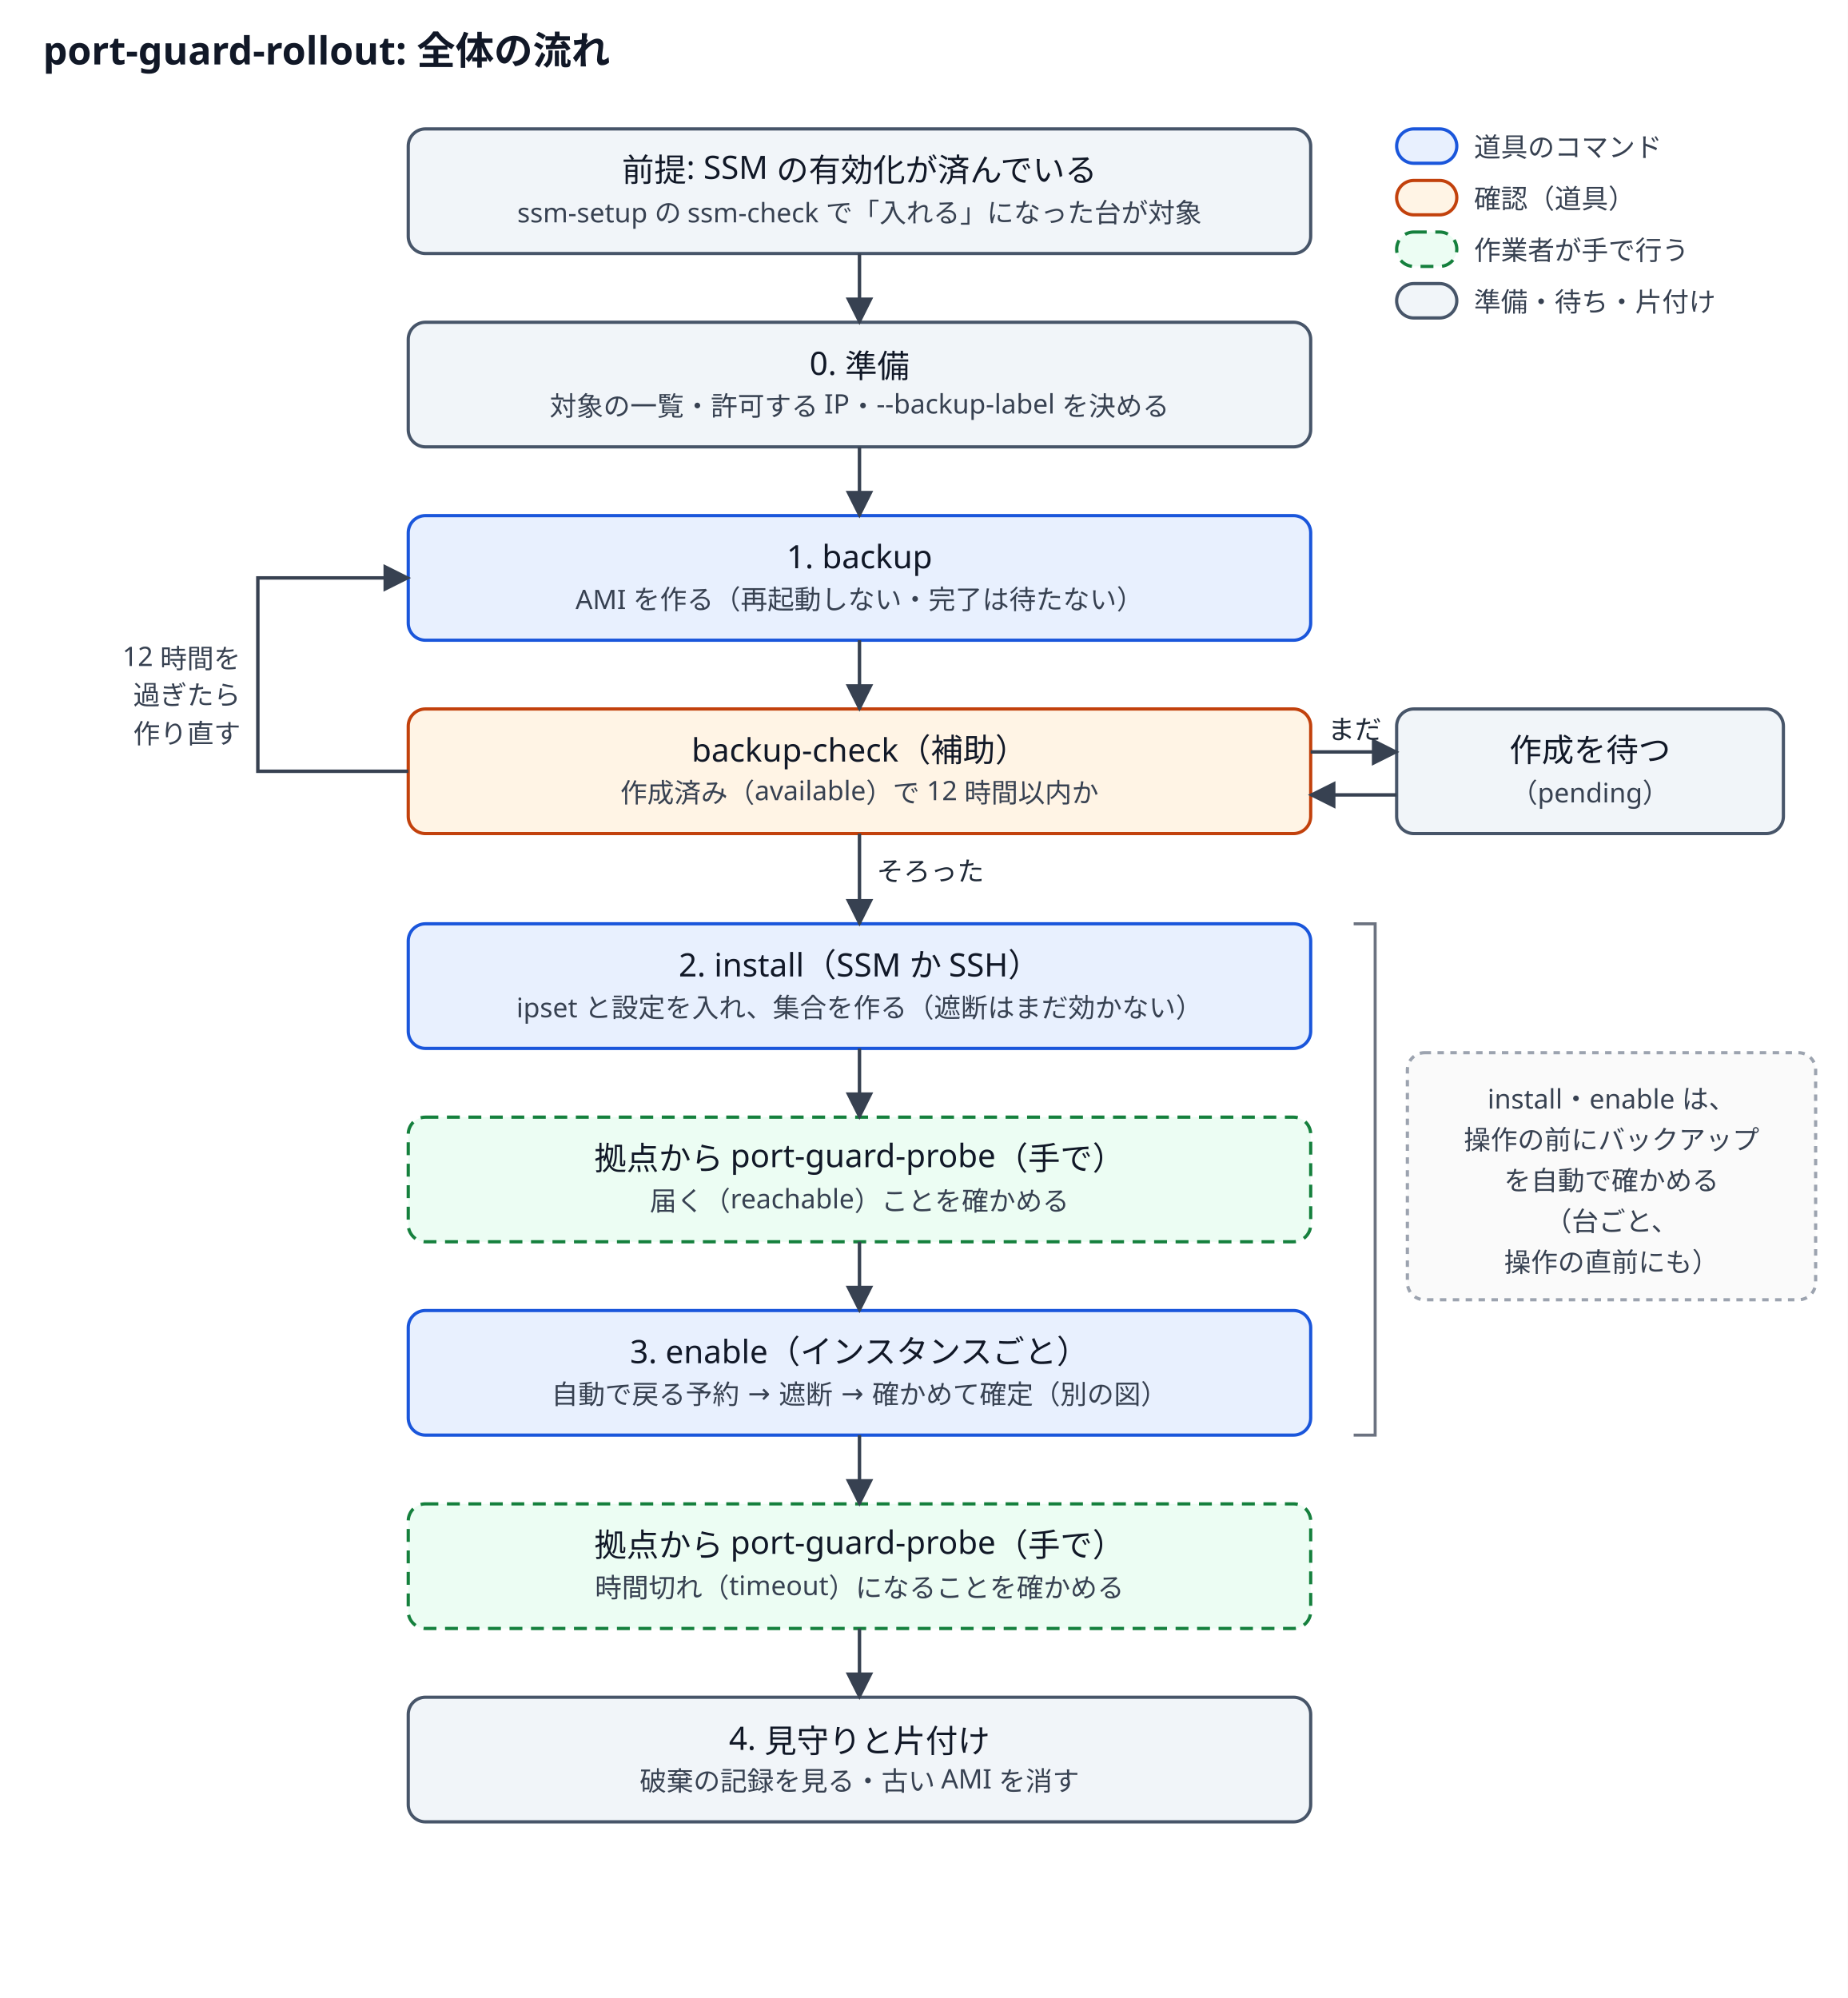
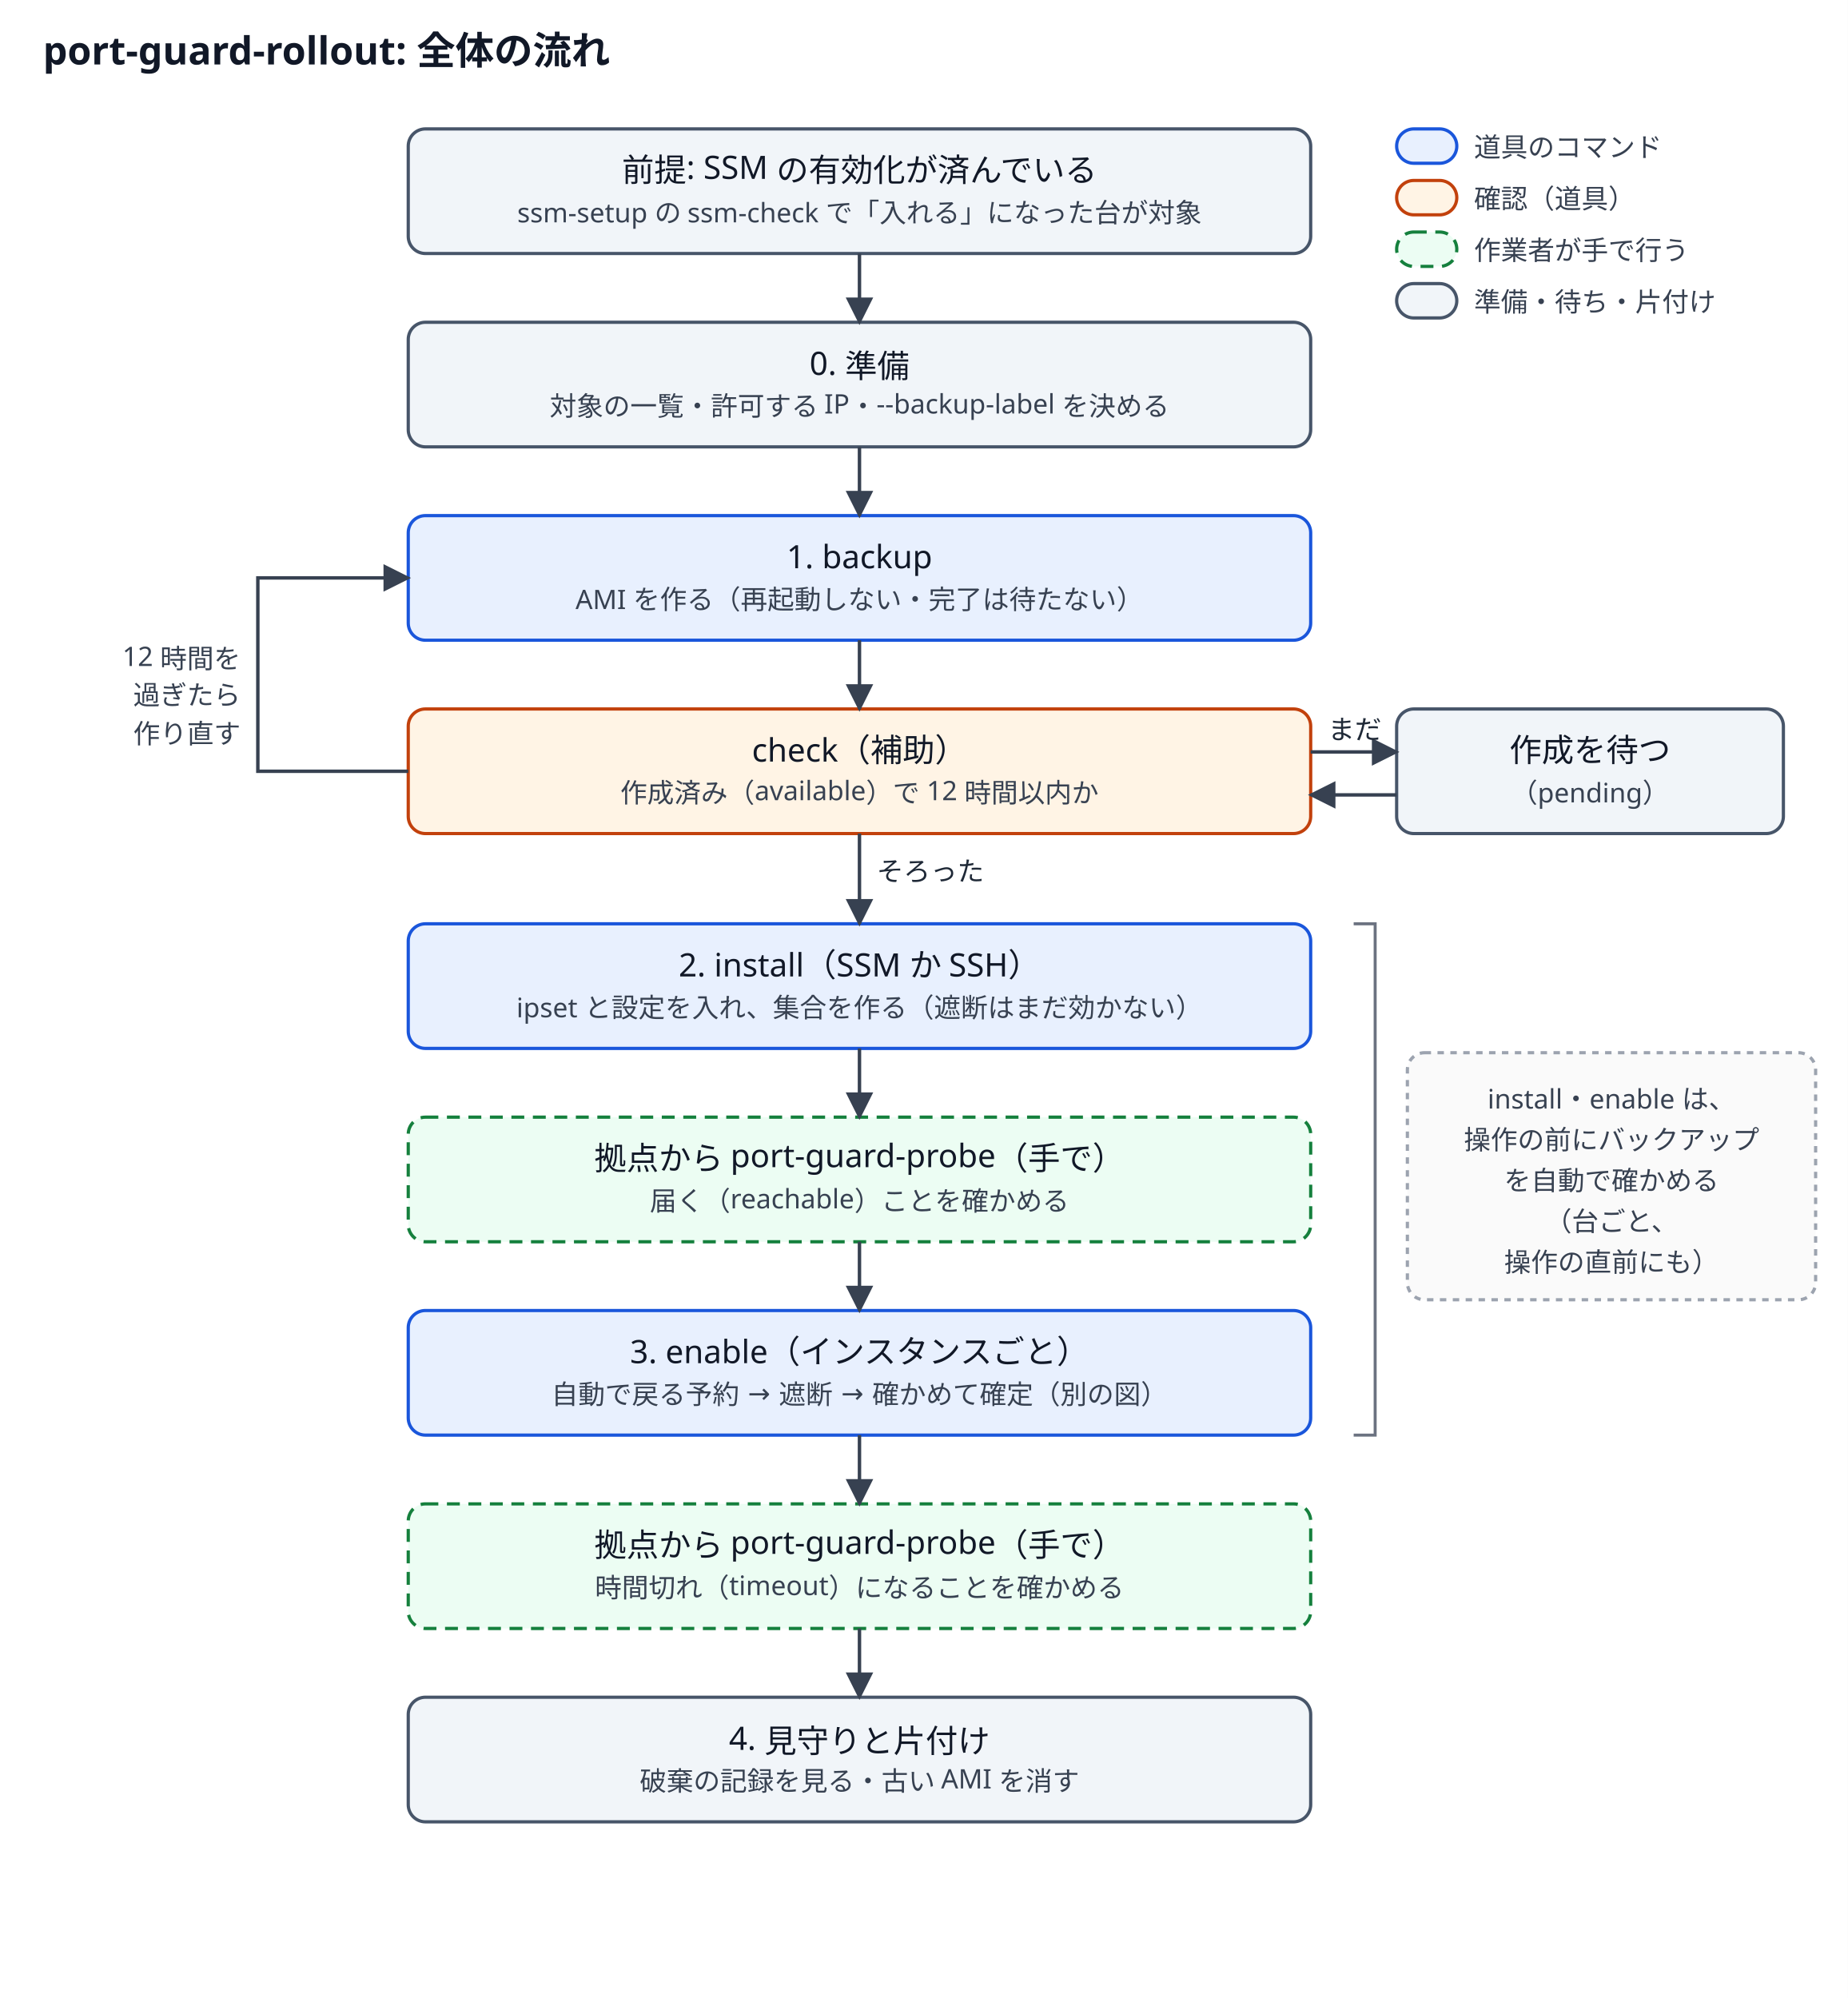
<svg xmlns="http://www.w3.org/2000/svg" width="860" height="930" viewBox="0 0 860 930" role="img">
  <style>
    .bg { fill: #ffffff; }
    .box { stroke-width: 1.5; rx: 8; }
    .command { fill: #e8f0fe; stroke: #1a56db; }
    .check { fill: #fff4e5; stroke: #c2410c; }
    .manual { fill: #ecfdf3; stroke: #15803d; stroke-dasharray: 6 4; }
    .done { fill: #f1f5f9; stroke: #475569; }
    .ok { fill: #dcfce7; stroke: #15803d; }
    .ng { fill: #fee2e2; stroke: #b91c1c; }
    .note { fill: #fafafa; stroke: #9ca3af; stroke-dasharray: 3 3; }
    text { font-family: "Hiragino Sans", "Noto Sans JP", "Yu Gothic", sans-serif; fill: #111827; }
    .t { font-size: 15px; }
    .s { font-size: 12.5px; fill: #374151; }
    .lbl { font-size: 12.5px; fill: #1f2937; }
    .title { font-size: 18px; font-weight: bold; }
    .edge { stroke: #374151; stroke-width: 1.6; fill: none; marker-end: url(#arrow); }
    .bracket { stroke: #6b7280; stroke-width: 1.4; fill: none; }
  </style>
  <defs>
    <marker id="arrow" viewBox="0 0 10 10" refX="9" refY="5" markerWidth="8" markerHeight="8" orient="auto-start-reverse">
      <path d="M 0 0 L 10 5 L 0 10 z" fill="#374151" />
    </marker>
  </defs>
  <rect class="bg" x="0" y="0" width="860" height="930" />
  <text class="title" x="20" y="30">port-guard-rollout: 全体の流れ</text>
  <rect class="box done" x="190" y="60" width="420" height="58" />
  <text class="t" x="400.0" y="84.5" text-anchor="middle">前提: SSM の有効化が済んでいる</text>
  <text class="s" x="400.0" y="103.5" text-anchor="middle">ssm-setup の ssm-check で「入れる」になった台が対象</text>
  <rect class="box done" x="190" y="150" width="420" height="58" />
  <text class="t" x="400.0" y="174.5" text-anchor="middle">0. 準備</text>
  <text class="s" x="400.0" y="193.5" text-anchor="middle">対象の一覧・許可する IP・--backup-label を決める</text>
  <rect class="box command" x="190" y="240" width="420" height="58" />
  <text class="t" x="400.0" y="264.5" text-anchor="middle">1. backup</text>
  <text class="s" x="400.0" y="283.5" text-anchor="middle">AMI を作る（再起動しない・完了は待たない）</text>
  <rect class="box check" x="190" y="330" width="420" height="58" />
-   <text class="t" x="400.0" y="354.5" text-anchor="middle">backup-check（補助）</text>
+   <text class="t" x="400.0" y="354.5" text-anchor="middle">check（補助）</text>
  <text class="s" x="400.0" y="373.5" text-anchor="middle">作成済み（available）で 12 時間以内か</text>
  <rect class="box command" x="190" y="430" width="420" height="58" />
  <text class="t" x="400.0" y="454.5" text-anchor="middle">2. install（SSM か SSH）</text>
  <text class="s" x="400.0" y="473.5" text-anchor="middle">ipset と設定を入れ、集合を作る（遮断はまだ効かない）</text>
  <rect class="box manual" x="190" y="520" width="420" height="58" />
  <text class="t" x="400.0" y="544.5" text-anchor="middle">拠点から port-guard-probe（手で）</text>
  <text class="s" x="400.0" y="563.5" text-anchor="middle">届く（reachable）ことを確かめる</text>
  <rect class="box command" x="190" y="610" width="420" height="58" />
  <text class="t" x="400.0" y="634.5" text-anchor="middle">3. enable（インスタンスごと）</text>
  <text class="s" x="400.0" y="653.5" text-anchor="middle">自動で戻る予約 → 遮断 → 確かめて確定（別の図）</text>
  <rect class="box manual" x="190" y="700" width="420" height="58" />
  <text class="t" x="400.0" y="724.5" text-anchor="middle">拠点から port-guard-probe（手で）</text>
  <text class="s" x="400.0" y="743.5" text-anchor="middle">時間切れ（timeout）になることを確かめる</text>
  <rect class="box done" x="190" y="790" width="420" height="58" />
  <text class="t" x="400.0" y="814.5" text-anchor="middle">4. 見守りと片付け</text>
  <text class="s" x="400.0" y="833.5" text-anchor="middle">破棄の記録を見る・古い AMI を消す</text>
  <path class="edge" d="M 400.0 118 L 400.0 150" />
  <path class="edge" d="M 400.0 208 L 400.0 240" />
  <path class="edge" d="M 400.0 298 L 400.0 330" />
  <path class="edge" d="M 400.0 388 L 400.0 430" />
  <text class="lbl" x="408.0" y="410" text-anchor="start">そろった</text>
  <path class="edge" d="M 400.0 488 L 400.0 520" />
  <path class="edge" d="M 400.0 578 L 400.0 610" />
  <path class="edge" d="M 400.0 668 L 400.0 700" />
  <path class="edge" d="M 400.0 758 L 400.0 790" />
  <rect class="box done" x="650" y="330" width="180" height="58" />
  <text class="t" x="740.0" y="354.5" text-anchor="middle">作成を待つ</text>
  <text class="s" x="740.0" y="373.5" text-anchor="middle">（pending）</text>
  <path class="edge" d="M 610 350 L 650 350" />
  <text class="lbl" x="618" y="344" text-anchor="start">まだ</text>
  <path class="edge" d="M 650 370 L 610 370" />
  <path class="edge" d="M 190 359 L 120 359 L 120 269 L 190 269" />
  <text class="s" x="112" y="310" text-anchor="end">12 時間を</text>
  <text class="s" x="112" y="328" text-anchor="end">過ぎたら</text>
  <text class="s" x="112" y="346" text-anchor="end">作り直す</text>
  <path class="bracket" d="M 630 430 L 640 430 L 640 668 L 630 668" />
  <rect class="box note" x="655" y="490" width="190" height="115" />
  <text class="s" x="750" y="516" text-anchor="middle">install・enable は、</text>
  <text class="s" x="750" y="535" text-anchor="middle">操作の前にバックアップ</text>
  <text class="s" x="750" y="554" text-anchor="middle">を自動で確かめる</text>
  <text class="s" x="750" y="573" text-anchor="middle">（台ごと、</text>
  <text class="s" x="750" y="592" text-anchor="middle">操作の直前にも）</text>
  <rect class="box command" x="650" y="60" width="28" height="16" />
  <text class="s" x="686" y="73" text-anchor="start">道具のコマンド</text>
  <rect class="box check" x="650" y="84" width="28" height="16" />
  <text class="s" x="686" y="97" text-anchor="start">確認（道具）</text>
  <rect class="box manual" x="650" y="108" width="28" height="16" />
  <text class="s" x="686" y="121" text-anchor="start">作業者が手で行う</text>
  <rect class="box done" x="650" y="132" width="28" height="16" />
  <text class="s" x="686" y="145" text-anchor="start">準備・待ち・片付け</text>
</svg>
